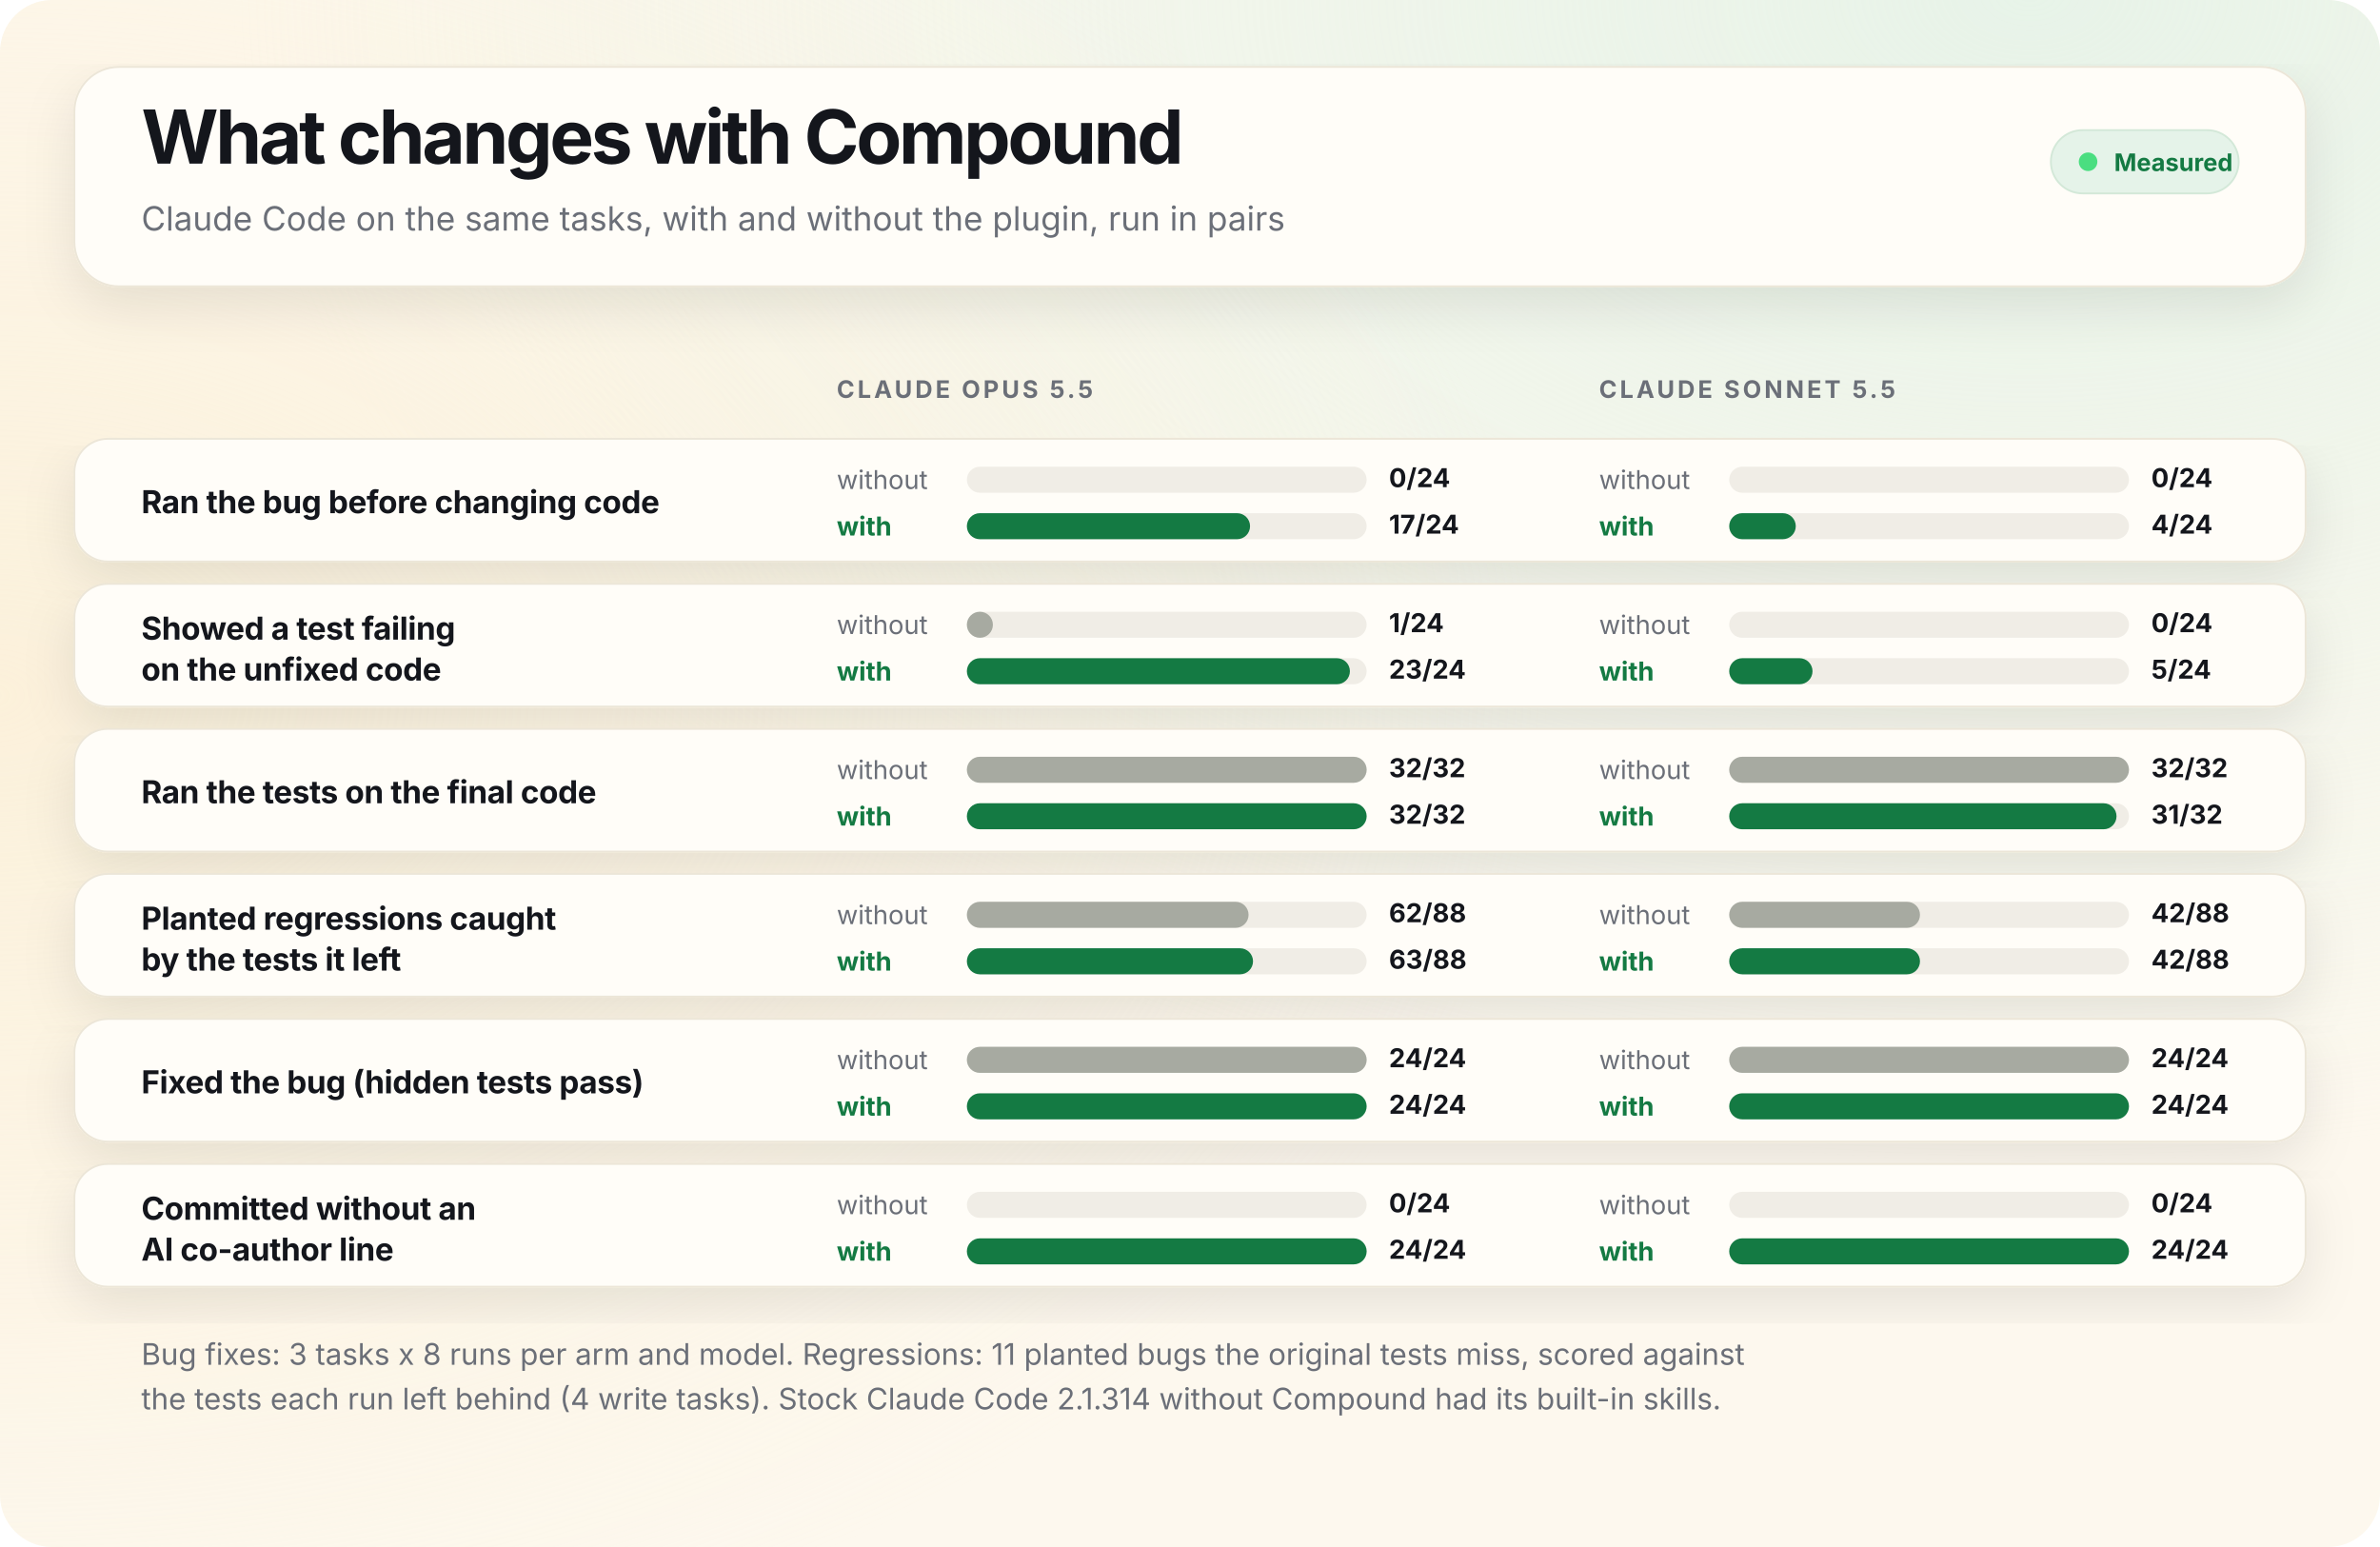
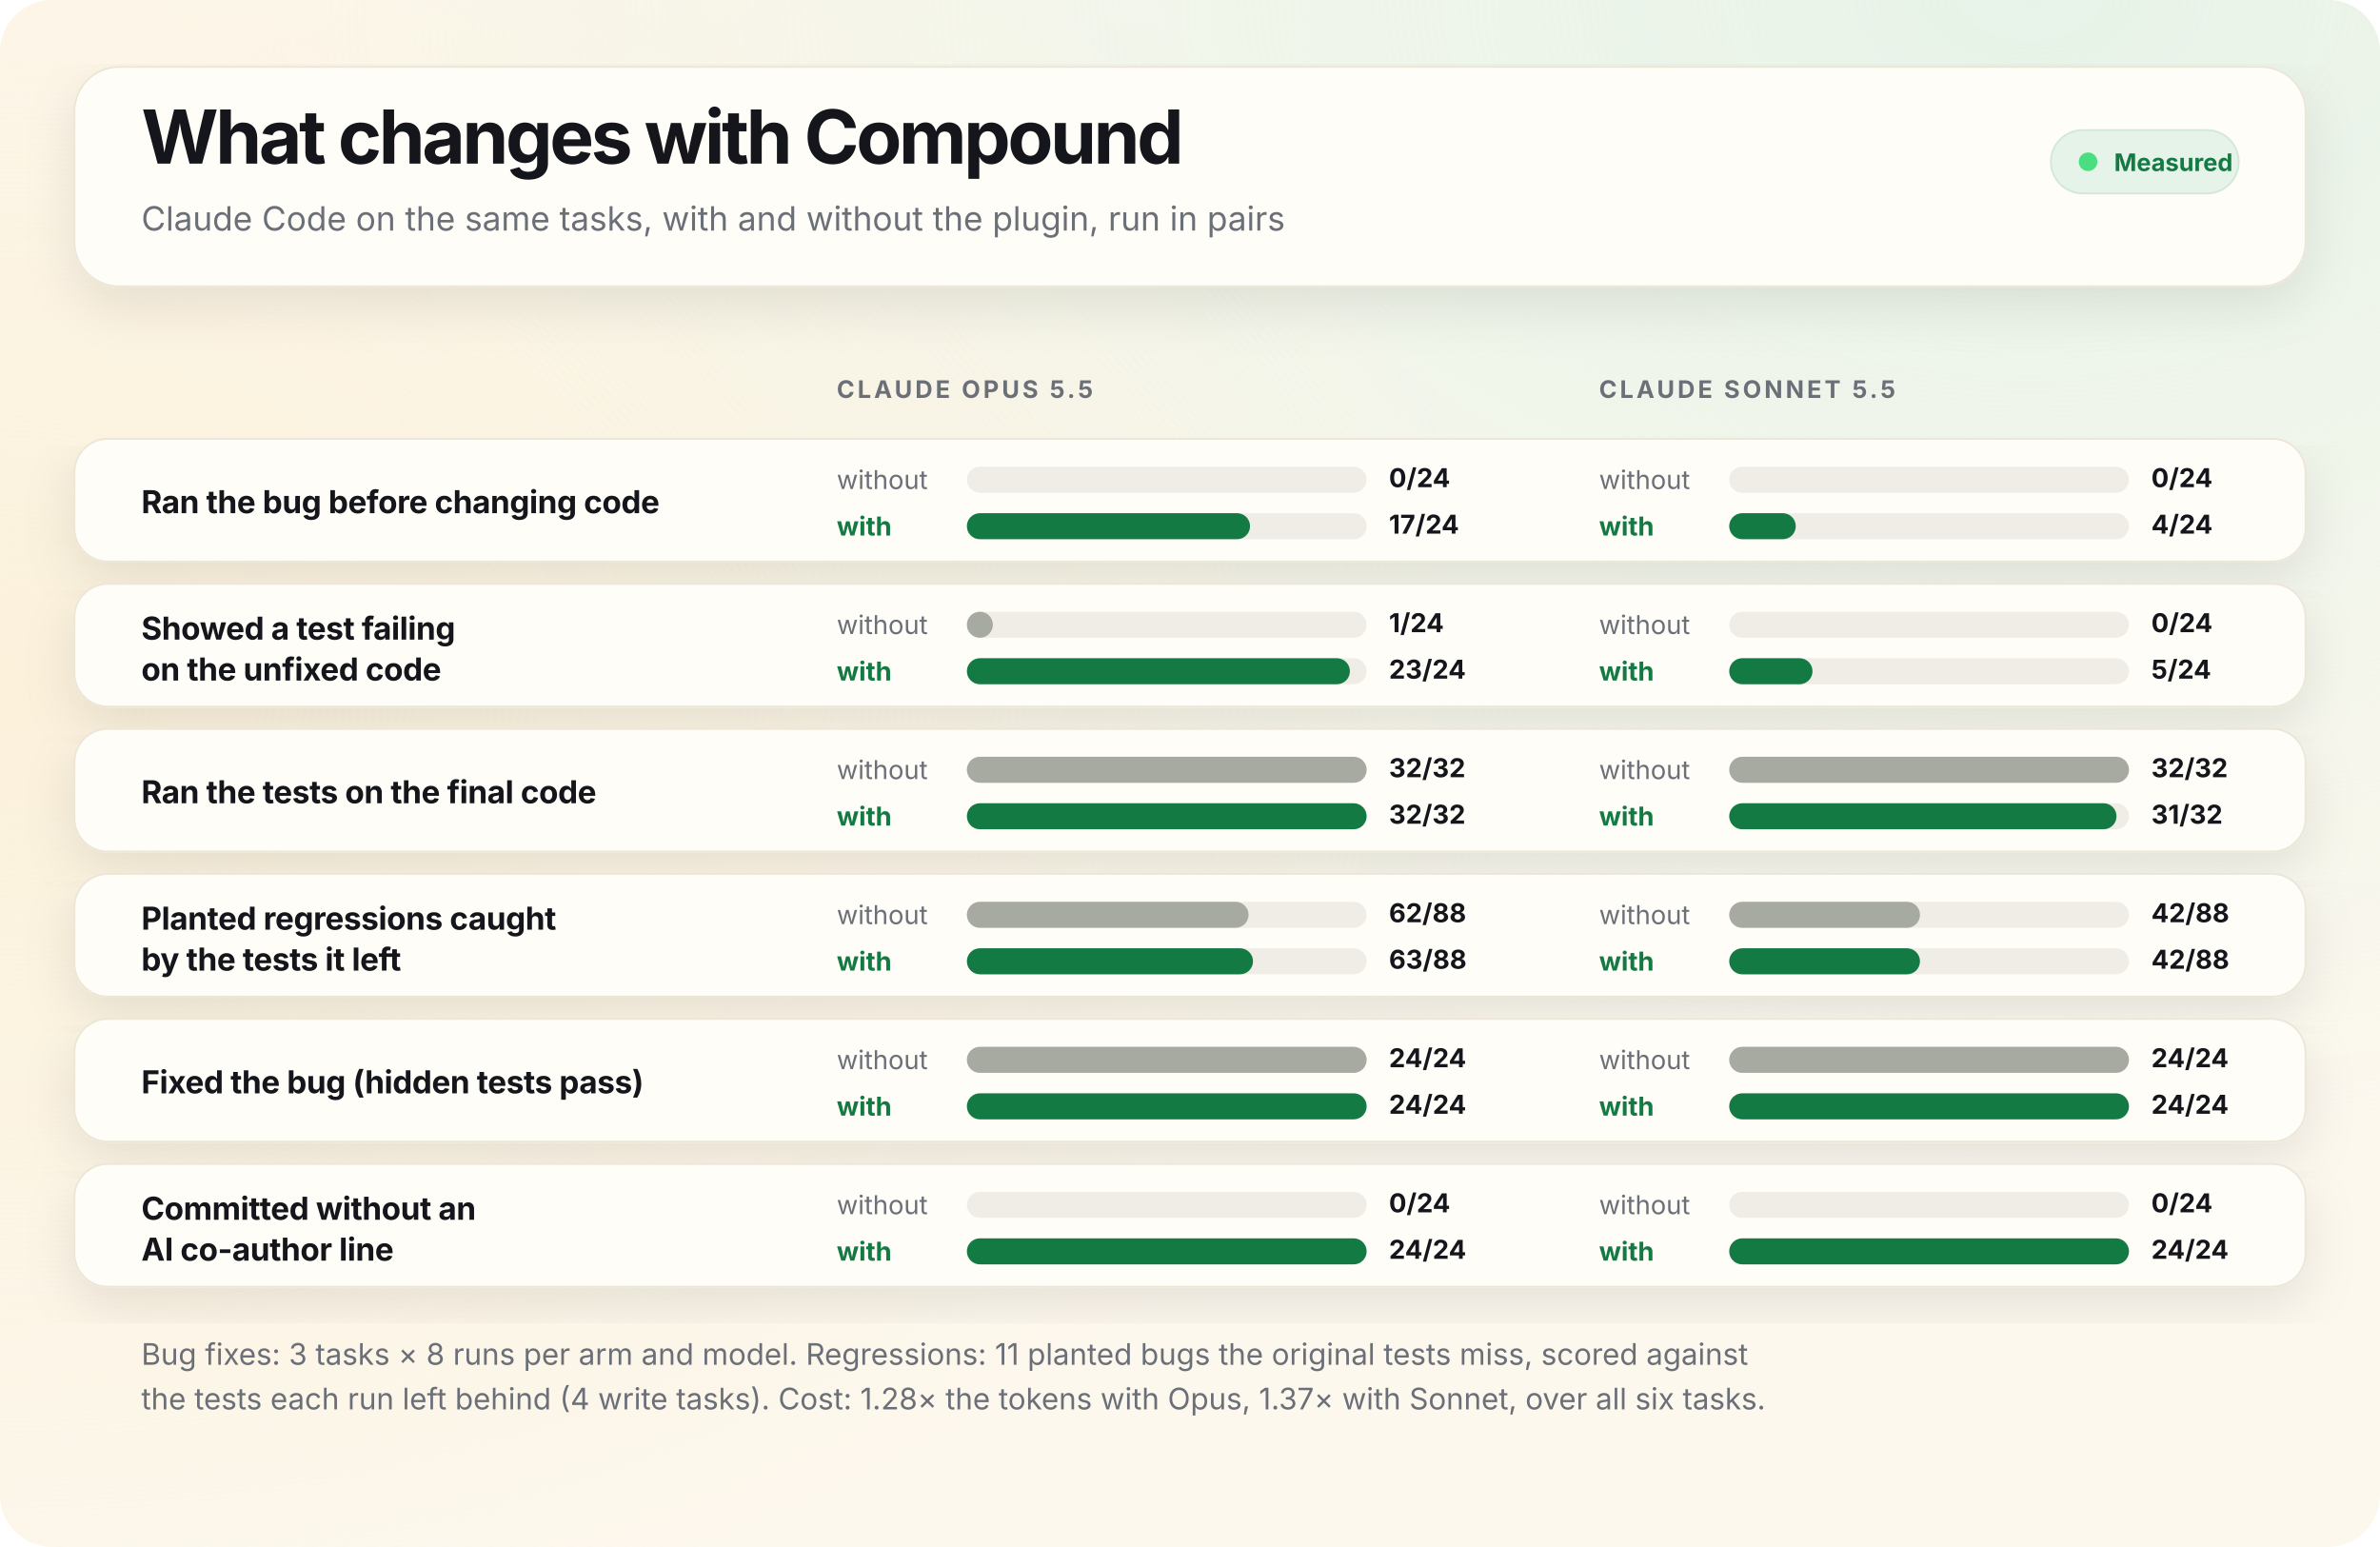
<svg xmlns="http://www.w3.org/2000/svg" width="1280" height="832" viewBox="0 0 1280 832" role="img" aria-labelledby="title desc">
  <defs>
    <radialGradient id="glowGreen" cx="85%" cy="0%" r="75%">
      <stop offset="0" stop-color="#e6f3e8" stop-opacity=".95" />
      <stop offset="1" stop-color="#e6f3e8" stop-opacity="0" />
    </radialGradient>
    <radialGradient id="glowGold" cx="0%" cy="45%" r="65%">
      <stop offset="0" stop-color="#fbefd6" stop-opacity=".8" />
      <stop offset="1" stop-color="#fbefd6" stop-opacity="0" />
    </radialGradient>
    <linearGradient id="accent" x1="0" x2="1">
      <stop stop-color="#147a43" />
      <stop offset="1" stop-color="#2f7a4a" />
    </linearGradient>
    <filter id="shadow" x="-10%" y="-10%" width="120%" height="140%">
      <feDropShadow dx="0" dy="10" stdDeviation="14" flood-color="#14161c" flood-opacity=".09" />
    </filter>
  </defs>
  <style>
text{font-family:Inter,-apple-system,BlinkMacSystemFont,'Segoe UI',Helvetica,Arial,sans-serif;fill:#14161c}
.title{font-size:40px;font-weight:700;letter-spacing:-.04em}
.sub{font-size:18px;fill:#6b6f78}
.head{font-size:13px;font-weight:700;letter-spacing:.12em;fill:#6b6f78}
.headg{font-size:13px;font-weight:700;letter-spacing:.12em;fill:#147a43}
.task{font-size:19px;font-weight:650;letter-spacing:-.01em}
.without{font-size:16px;fill:#6b6f78}
.with{font-size:16px;font-weight:550}
.badge{font-size:13px;font-weight:650;fill:#147a43}
.label{font-size:19px;font-weight:600}
.value{font-size:26px;font-weight:700;letter-spacing:-.03em}
.green{fill:#147a43}
.note{font-size:16px;fill:#6b6f78}
.mono{font-family:ui-monospace,SFMono-Regular,Menlo,Consolas,monospace;font-size:14px;fill:#14161c}
.small{font-size:14px;fill:#6b6f78}
.smallb{font-size:14px;font-weight:650}
.big{font-size:30px;font-weight:700;letter-spacing:-.03em}
.grey{fill:#6b6f78}
</style>
  <rect width="1280" height="832" rx="28" fill="#fdf8ee" />
  <rect width="1280" height="832" rx="28" fill="url(#glowGreen)" />
  <rect width="1280" height="832" rx="28" fill="url(#glowGold)" />
  <rect x="40" y="36" width="1200" height="118" rx="24" fill="#fffdf8" stroke="#ece6d8" filter="url(#shadow)" />
  <text x="76" y="88" class="title">What changes with Compound</text>
  <text x="76" y="124" class="sub">Claude Code on the same tasks, with and without the plugin, run in pairs</text>
  <rect x="1103" y="70" width="101" height="34" rx="17" fill="#e5f3e9" stroke="#d3e8d8" />
  <circle cx="1123" cy="87" r="5" fill="#4ade80" />
  <text x="1137" y="92" class="badge">Measured</text>
  <text x="450" y="214" class="head">CLAUDE OPUS 5.5</text>
  <text x="860" y="214" class="head">CLAUDE SONNET 5.5</text>
  <rect x="40" y="236" width="1200" height="66" rx="18" fill="#fffdf8" stroke="#ece6d8" filter="url(#shadow)" />
  <text x="76" y="276" class="task" style="font-size:17px">Ran the bug before changing code</text>
  <text x="450" y="263" class="small">without</text>
  <rect x="520" y="251" width="215" height="14" rx="7.0" fill="#f0ede6" />
  <text x="747" y="262" class="smallb">0/24</text>
  <text x="450" y="288" class="small" style="fill:#147a43;font-weight:650">with</text>
  <rect x="520" y="276" width="215" height="14" rx="7.0" fill="#f0ede6" />
  <rect x="520" y="276" width="152.3" height="14" rx="7.0" fill="#147a43" />
  <text x="747" y="287" class="smallb">17/24</text>
  <text x="860" y="263" class="small">without</text>
  <rect x="930" y="251" width="215" height="14" rx="7.0" fill="#f0ede6" />
  <text x="1157" y="262" class="smallb">0/24</text>
  <text x="860" y="288" class="small" style="fill:#147a43;font-weight:650">with</text>
  <rect x="930" y="276" width="215" height="14" rx="7.0" fill="#f0ede6" />
  <rect x="930" y="276" width="35.8" height="14" rx="7.0" fill="#147a43" />
  <text x="1157" y="287" class="smallb">4/24</text>
  <rect x="40" y="314" width="1200" height="66" rx="18" fill="#fffdf8" stroke="#ece6d8" filter="url(#shadow)" />
  <text x="76" y="344" class="task" style="font-size:17px">Showed a test failing</text>
  <text x="76" y="366" class="task" style="font-size:17px">on the unfixed code</text>
  <text x="450" y="341" class="small">without</text>
  <rect x="520" y="329" width="215" height="14" rx="7.0" fill="#f0ede6" />
  <rect x="520" y="329" width="14.0" height="14" rx="7.0" fill="#a7aaa1" />
  <text x="747" y="340" class="smallb">1/24</text>
  <text x="450" y="366" class="small" style="fill:#147a43;font-weight:650">with</text>
  <rect x="520" y="354" width="215" height="14" rx="7.0" fill="#f0ede6" />
  <rect x="520" y="354" width="206.0" height="14" rx="7.0" fill="#147a43" />
  <text x="747" y="365" class="smallb">23/24</text>
  <text x="860" y="341" class="small">without</text>
  <rect x="930" y="329" width="215" height="14" rx="7.0" fill="#f0ede6" />
  <text x="1157" y="340" class="smallb">0/24</text>
  <text x="860" y="366" class="small" style="fill:#147a43;font-weight:650">with</text>
  <rect x="930" y="354" width="215" height="14" rx="7.0" fill="#f0ede6" />
  <rect x="930" y="354" width="44.8" height="14" rx="7.0" fill="#147a43" />
  <text x="1157" y="365" class="smallb">5/24</text>
  <rect x="40" y="392" width="1200" height="66" rx="18" fill="#fffdf8" stroke="#ece6d8" filter="url(#shadow)" />
  <text x="76" y="432" class="task" style="font-size:17px">Ran the tests on the final code</text>
  <text x="450" y="419" class="small">without</text>
  <rect x="520" y="407" width="215" height="14" rx="7.0" fill="#f0ede6" />
  <rect x="520" y="407" width="215.0" height="14" rx="7.0" fill="#a7aaa1" />
  <text x="747" y="418" class="smallb">32/32</text>
  <text x="450" y="444" class="small" style="fill:#147a43;font-weight:650">with</text>
  <rect x="520" y="432" width="215" height="14" rx="7.0" fill="#f0ede6" />
  <rect x="520" y="432" width="215.0" height="14" rx="7.0" fill="#147a43" />
  <text x="747" y="443" class="smallb">32/32</text>
  <text x="860" y="419" class="small">without</text>
  <rect x="930" y="407" width="215" height="14" rx="7.0" fill="#f0ede6" />
  <rect x="930" y="407" width="215.0" height="14" rx="7.0" fill="#a7aaa1" />
  <text x="1157" y="418" class="smallb">32/32</text>
  <text x="860" y="444" class="small" style="fill:#147a43;font-weight:650">with</text>
  <rect x="930" y="432" width="215" height="14" rx="7.0" fill="#f0ede6" />
  <rect x="930" y="432" width="208.3" height="14" rx="7.0" fill="#147a43" />
  <text x="1157" y="443" class="smallb">31/32</text>
  <rect x="40" y="470" width="1200" height="66" rx="18" fill="#fffdf8" stroke="#ece6d8" filter="url(#shadow)" />
  <text x="76" y="500" class="task" style="font-size:17px">Planted regressions caught</text>
  <text x="76" y="522" class="task" style="font-size:17px">by the tests it left</text>
  <text x="450" y="497" class="small">without</text>
  <rect x="520" y="485" width="215" height="14" rx="7.0" fill="#f0ede6" />
  <rect x="520" y="485" width="151.5" height="14" rx="7.0" fill="#a7aaa1" />
  <text x="747" y="496" class="smallb">62/88</text>
  <text x="450" y="522" class="small" style="fill:#147a43;font-weight:650">with</text>
  <rect x="520" y="510" width="215" height="14" rx="7.0" fill="#f0ede6" />
  <rect x="520" y="510" width="153.9" height="14" rx="7.0" fill="#147a43" />
  <text x="747" y="521" class="smallb">63/88</text>
  <text x="860" y="497" class="small">without</text>
  <rect x="930" y="485" width="215" height="14" rx="7.0" fill="#f0ede6" />
  <rect x="930" y="485" width="102.6" height="14" rx="7.0" fill="#a7aaa1" />
  <text x="1157" y="496" class="smallb">42/88</text>
  <text x="860" y="522" class="small" style="fill:#147a43;font-weight:650">with</text>
  <rect x="930" y="510" width="215" height="14" rx="7.0" fill="#f0ede6" />
  <rect x="930" y="510" width="102.6" height="14" rx="7.0" fill="#147a43" />
  <text x="1157" y="521" class="smallb">42/88</text>
  <rect x="40" y="548" width="1200" height="66" rx="18" fill="#fffdf8" stroke="#ece6d8" filter="url(#shadow)" />
  <text x="76" y="588" class="task" style="font-size:17px">Fixed the bug (hidden tests pass)</text>
  <text x="450" y="575" class="small">without</text>
  <rect x="520" y="563" width="215" height="14" rx="7.0" fill="#f0ede6" />
  <rect x="520" y="563" width="215.0" height="14" rx="7.0" fill="#a7aaa1" />
  <text x="747" y="574" class="smallb">24/24</text>
  <text x="450" y="600" class="small" style="fill:#147a43;font-weight:650">with</text>
  <rect x="520" y="588" width="215" height="14" rx="7.0" fill="#f0ede6" />
  <rect x="520" y="588" width="215.0" height="14" rx="7.0" fill="#147a43" />
  <text x="747" y="599" class="smallb">24/24</text>
  <text x="860" y="575" class="small">without</text>
  <rect x="930" y="563" width="215" height="14" rx="7.0" fill="#f0ede6" />
  <rect x="930" y="563" width="215.0" height="14" rx="7.0" fill="#a7aaa1" />
  <text x="1157" y="574" class="smallb">24/24</text>
  <text x="860" y="600" class="small" style="fill:#147a43;font-weight:650">with</text>
  <rect x="930" y="588" width="215" height="14" rx="7.0" fill="#f0ede6" />
  <rect x="930" y="588" width="215.0" height="14" rx="7.0" fill="#147a43" />
  <text x="1157" y="599" class="smallb">24/24</text>
  <rect x="40" y="626" width="1200" height="66" rx="18" fill="#fffdf8" stroke="#ece6d8" filter="url(#shadow)" />
  <text x="76" y="656" class="task" style="font-size:17px">Committed without an</text>
  <text x="76" y="678" class="task" style="font-size:17px">AI co-author line</text>
  <text x="450" y="653" class="small">without</text>
  <rect x="520" y="641" width="215" height="14" rx="7.0" fill="#f0ede6" />
  <text x="747" y="652" class="smallb">0/24</text>
  <text x="450" y="678" class="small" style="fill:#147a43;font-weight:650">with</text>
  <rect x="520" y="666" width="215" height="14" rx="7.0" fill="#f0ede6" />
  <rect x="520" y="666" width="215.0" height="14" rx="7.0" fill="#147a43" />
  <text x="747" y="677" class="smallb">24/24</text>
  <text x="860" y="653" class="small">without</text>
  <rect x="930" y="641" width="215" height="14" rx="7.0" fill="#f0ede6" />
  <text x="1157" y="652" class="smallb">0/24</text>
  <text x="860" y="678" class="small" style="fill:#147a43;font-weight:650">with</text>
  <rect x="930" y="666" width="215" height="14" rx="7.0" fill="#f0ede6" />
  <rect x="930" y="666" width="215.0" height="14" rx="7.0" fill="#147a43" />
  <text x="1157" y="677" class="smallb">24/24</text>
-   <text x="76" y="734" class="note">Bug fixes: 3 tasks x 8 runs per arm and model. Regressions: 11 planted bugs the original tests miss, scored against</text>
-   <text x="76" y="758" class="note">the tests each run left behind (4 write tasks). Stock Claude Code 2.1.314 without Compound had its built-in skills.</text>
+   <text x="76" y="734" class="note">Bug fixes: 3 tasks × 8 runs per arm and model. Regressions: 11 planted bugs the original tests miss, scored against</text>
+   <text x="76" y="758" class="note">the tests each run left behind (4 write tasks). Cost: 1.28× the tokens with Opus, 1.37× with Sonnet, over all six tasks.</text>
</svg>
